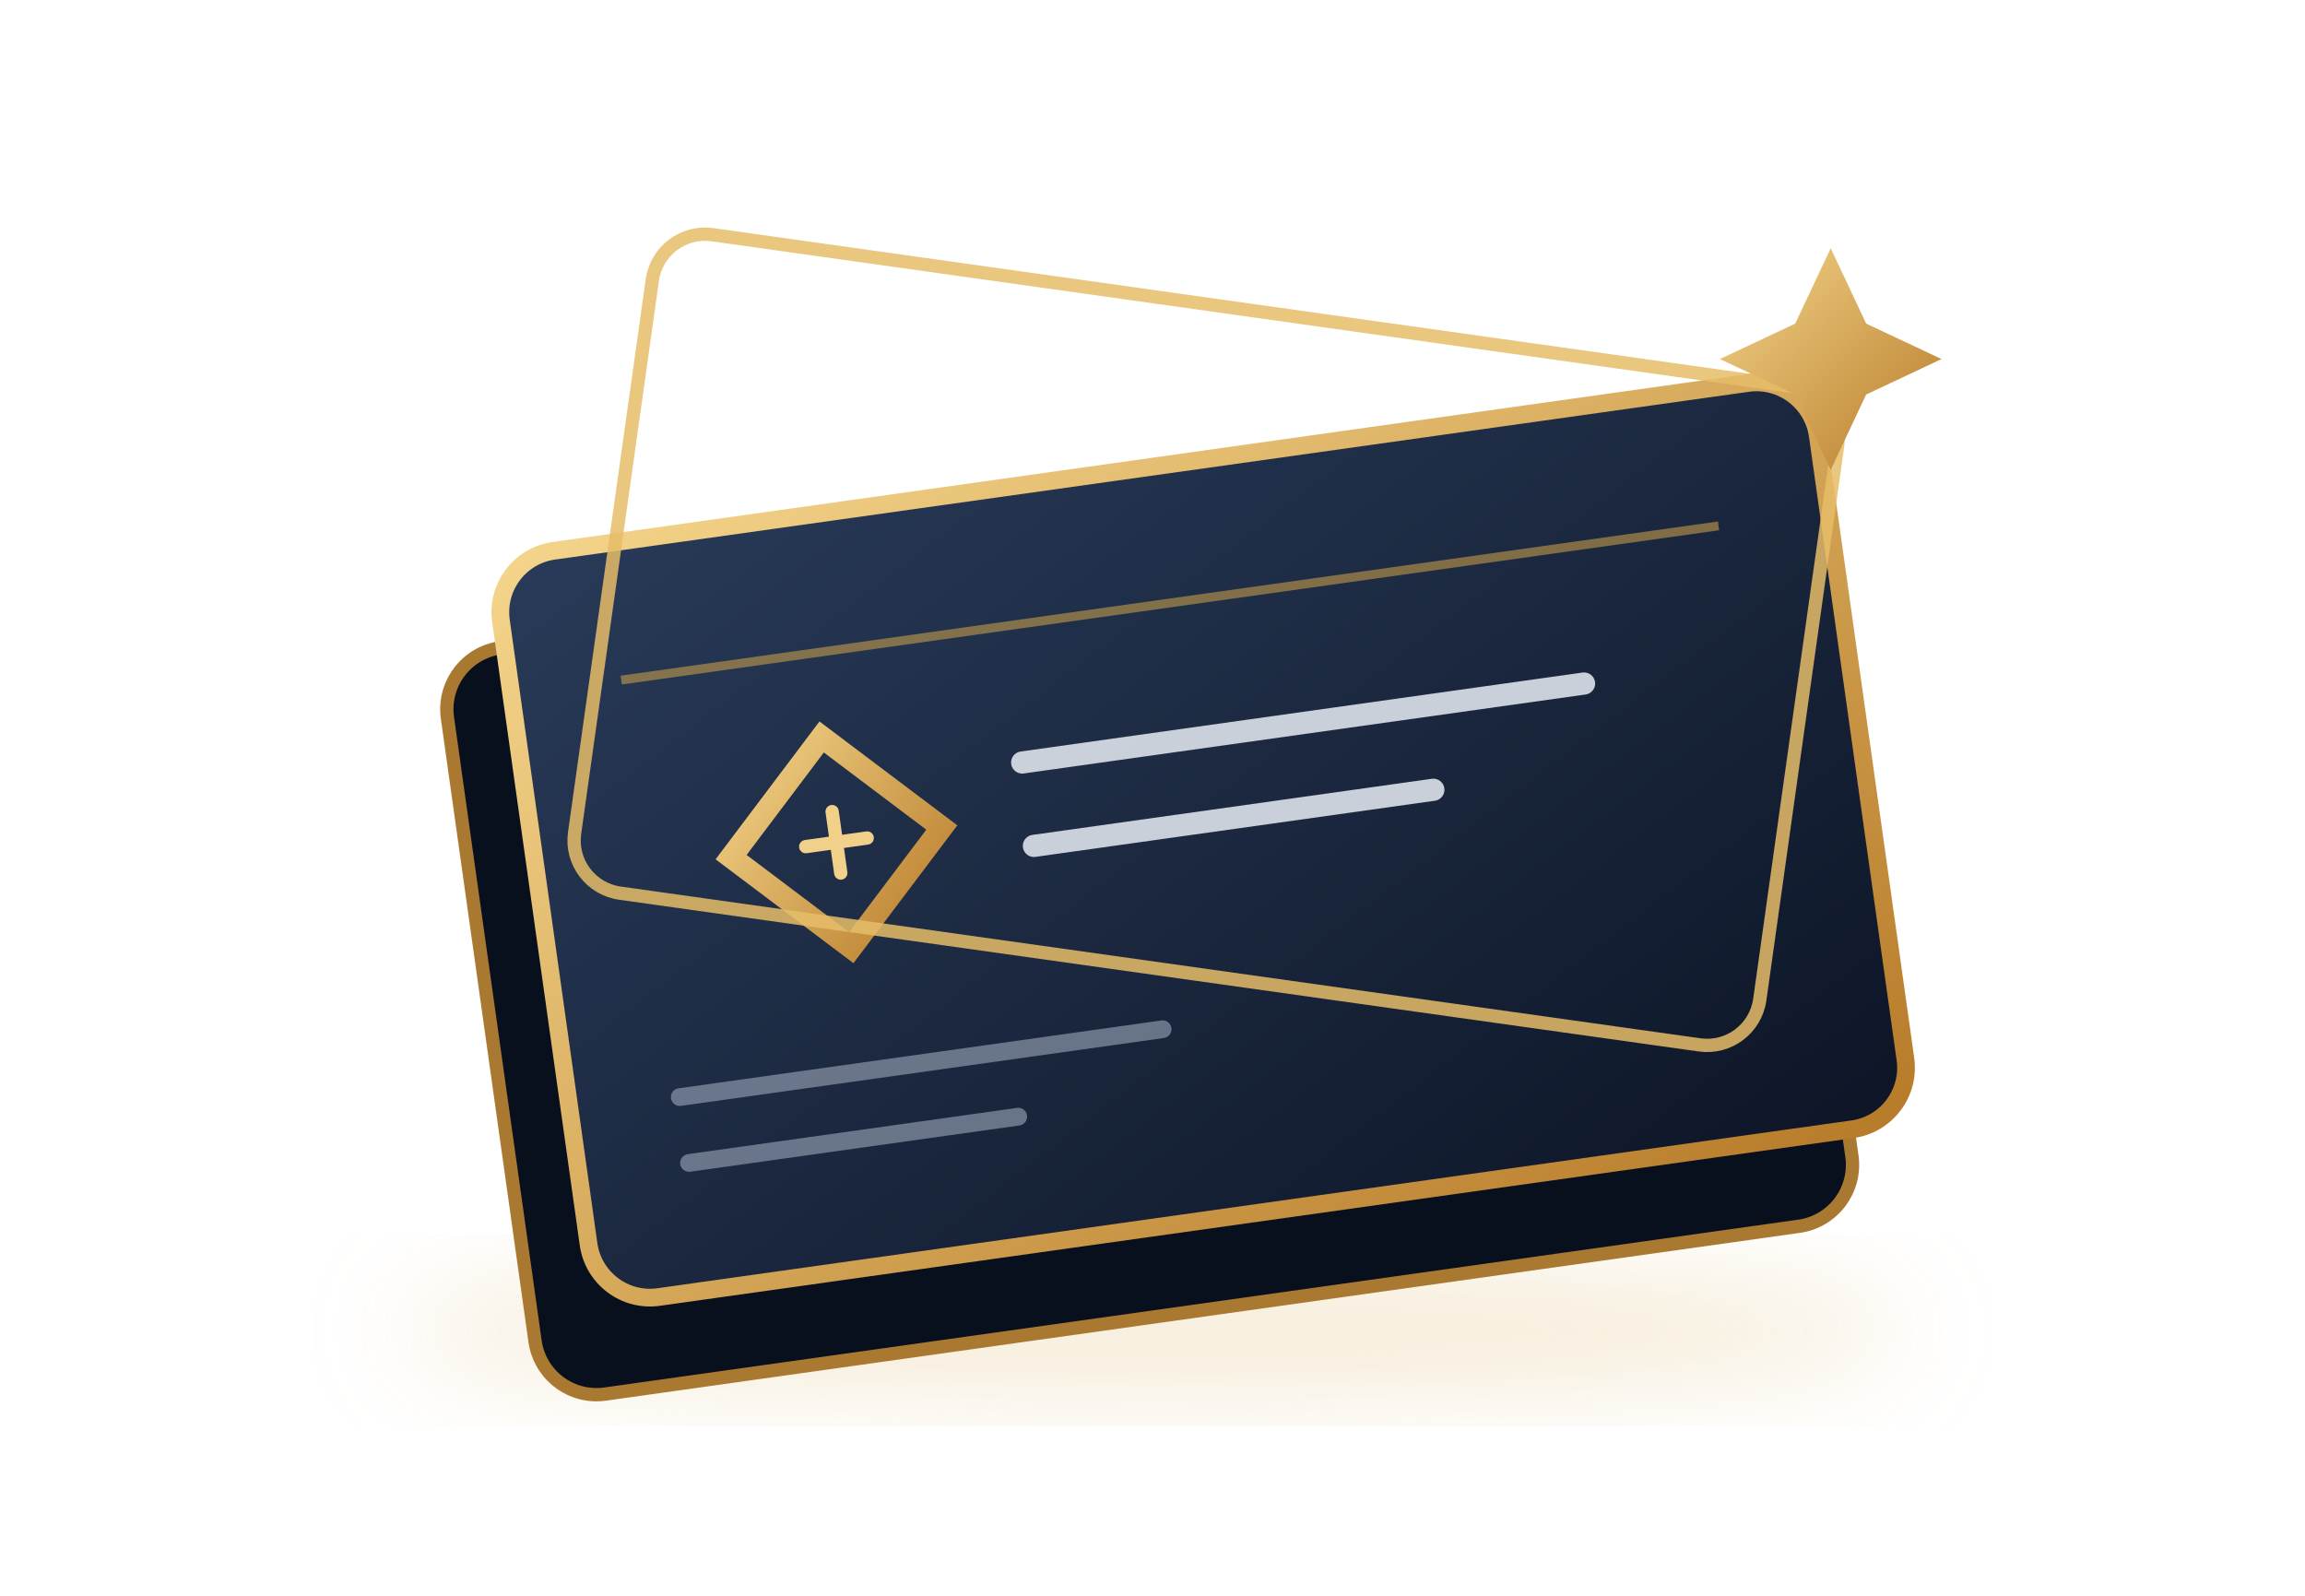
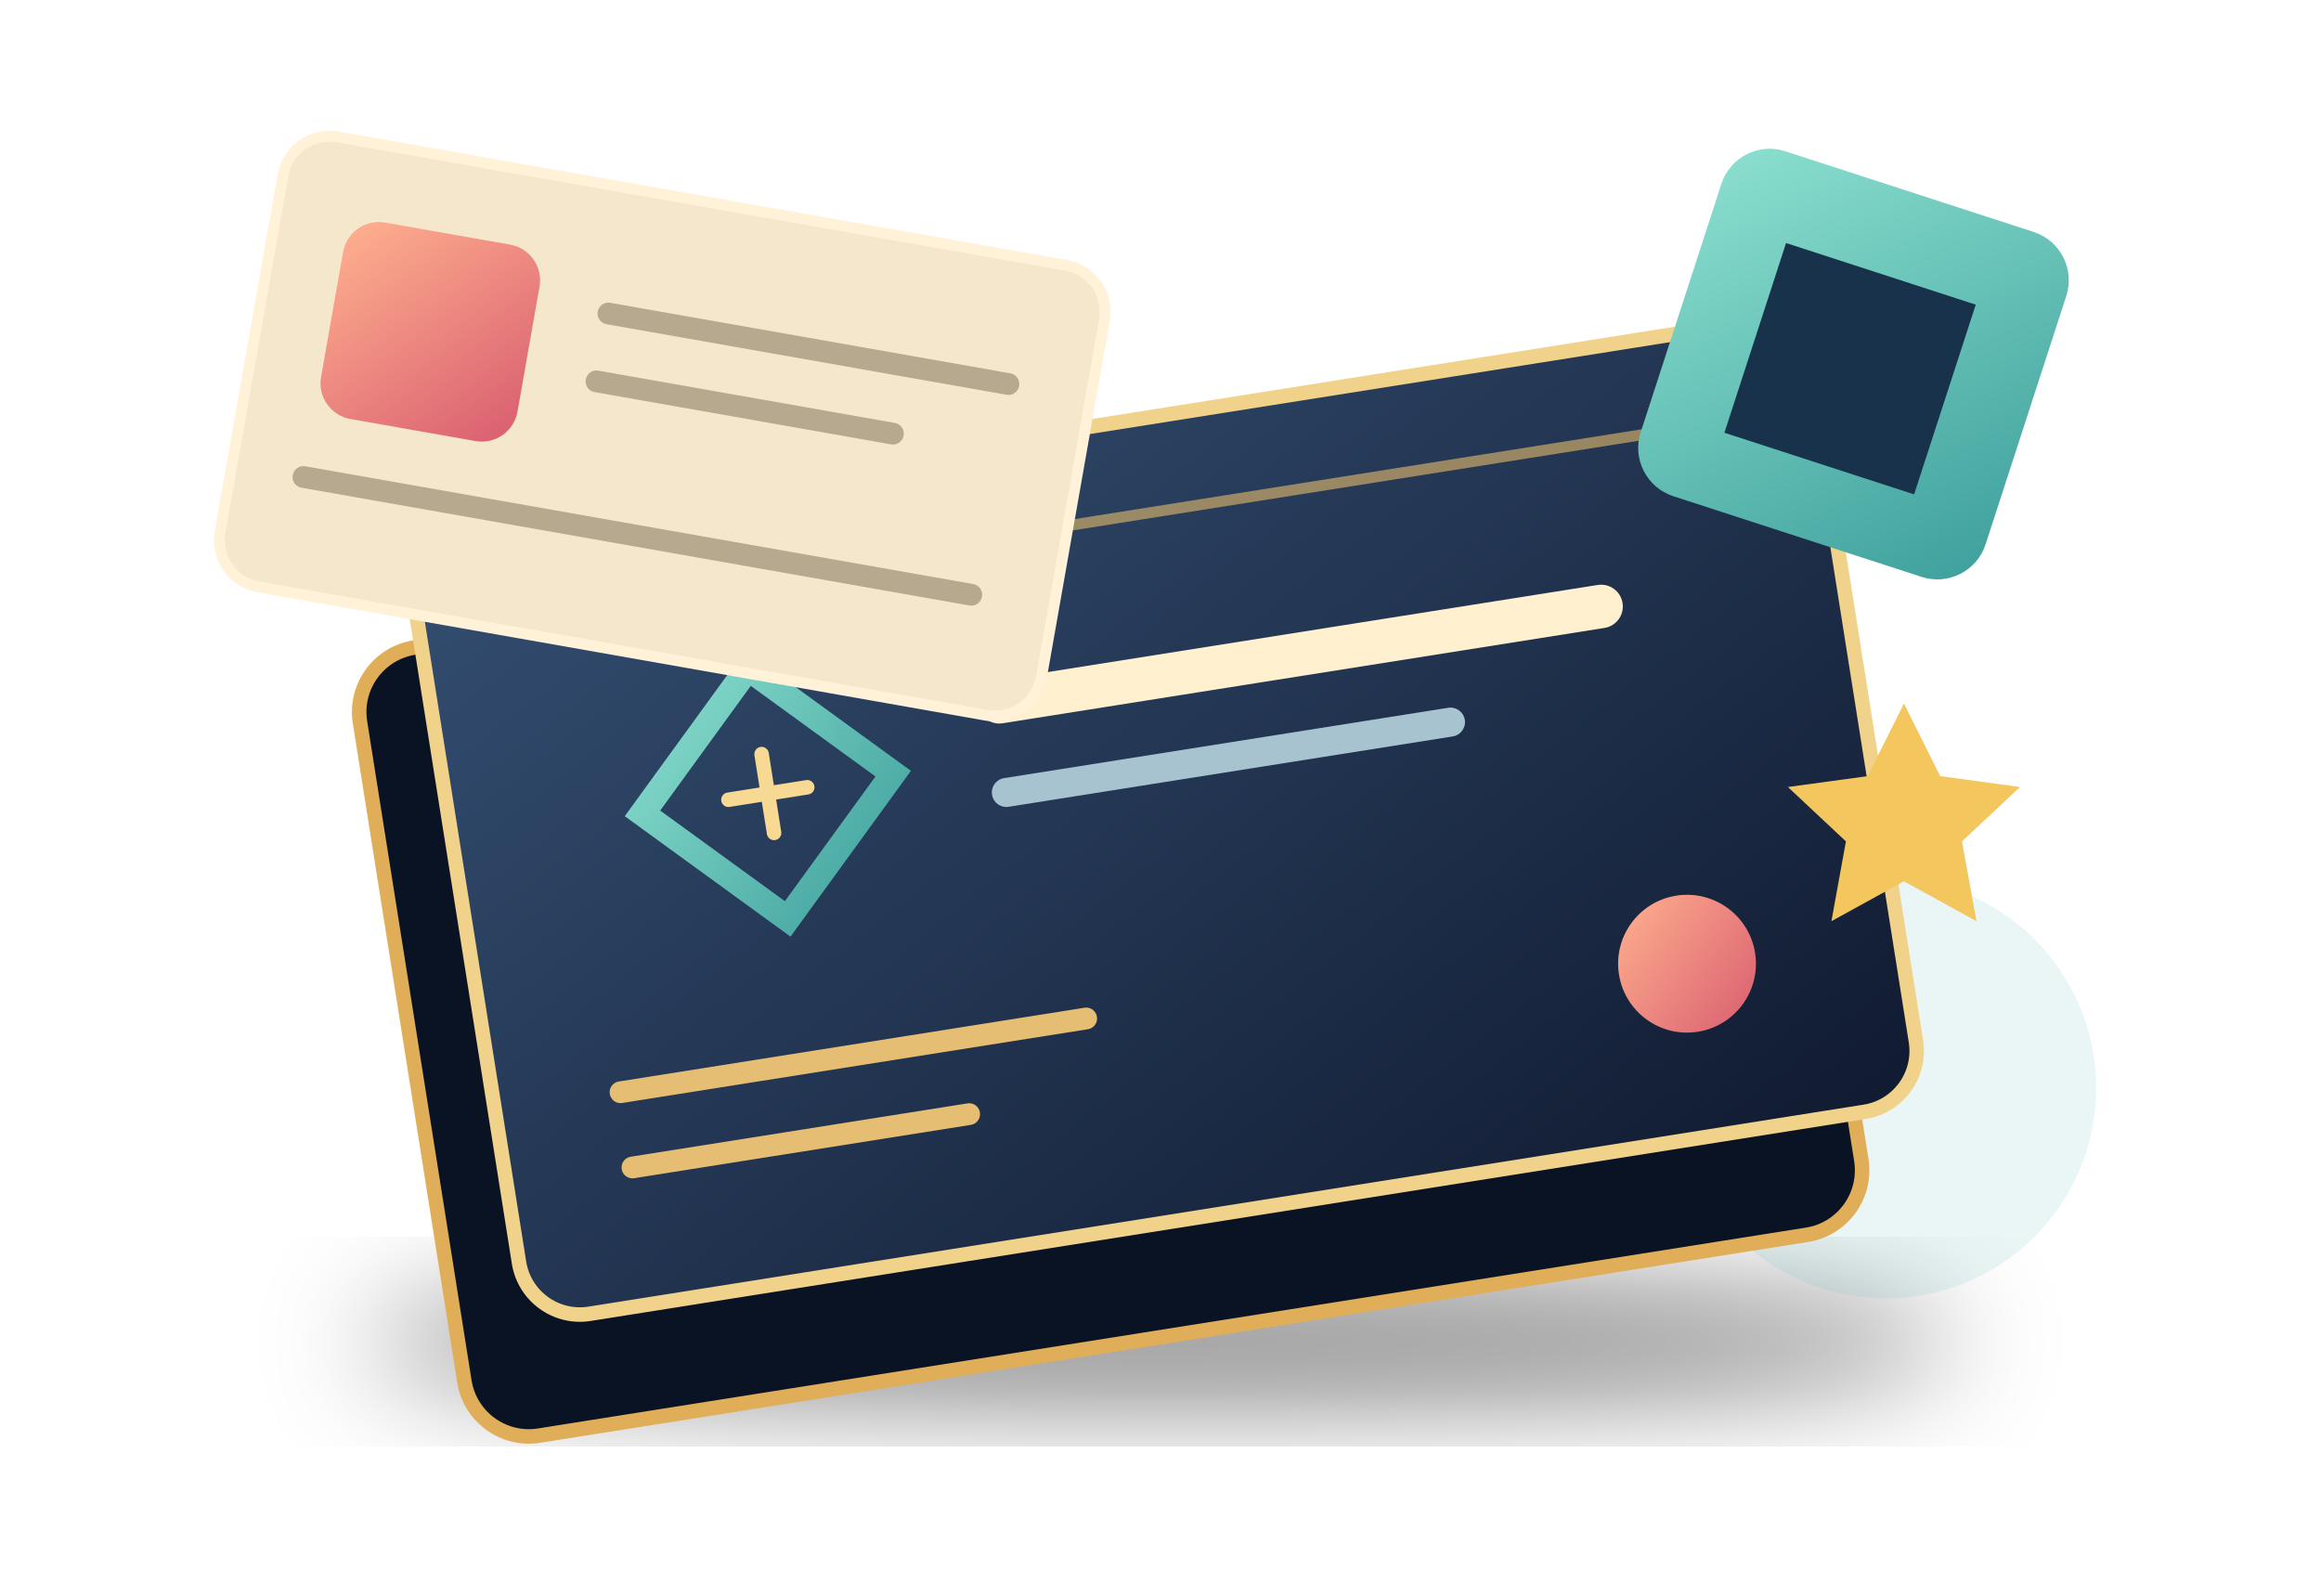
- <svg xmlns="http://www.w3.org/2000/svg" viewBox="0 0 520 360">
+ <svg xmlns="http://www.w3.org/2000/svg" viewBox="0 0 640 440">
  <defs>
-     <linearGradient id="g" x2="1" y2="1">
-       <stop stop-color="#f4d58b" />
-       <stop offset="1" stop-color="#b77b29" />
+     <linearGradient id="navy" x2="1" y2="1">
+       <stop stop-color="#344f72" />
+       <stop offset="1" stop-color="#101a30" />
    </linearGradient>
-     <linearGradient id="c" x2="1" y2="1">
-       <stop stop-color="#293b59" />
-       <stop offset="1" stop-color="#0d1526" />
+     <linearGradient id="teal" x2="1" y2="1">
+       <stop stop-color="#8ce0cf" />
+       <stop offset="1" stop-color="#3d9f9c" />
    </linearGradient>
-     <filter id="s">
-       <feGaussianBlur stdDeviation="12" />
+     <linearGradient id="coral" x2="1" y2="1">
+       <stop stop-color="#ffb18f" />
+       <stop offset="1" stop-color="#d95d70" />
+     </linearGradient>
+     <filter id="shadow">
+       <feGaussianBlur stdDeviation="16" />
    </filter>
  </defs>
-   <ellipse cx="260" cy="300" rx="170" ry="18" fill="#d4a64a" opacity=".2" filter="url(#s)" />
-   <g transform="rotate(-8 260 180)">
-     <rect x="105" y="126" width="300" height="170" rx="14" fill="#080f1d" stroke="#a97931" stroke-width="3" />
-     <rect x="120" y="106" width="300" height="170" rx="14" fill="url(#c)" stroke="url(#g)" stroke-width="4" />
-     <path d="M145 137h250" stroke="#d4a64a" stroke-width="2" opacity=".55" />
-     <path d="M164 180l24-24 24 24-24 24z" fill="none" stroke="url(#g)" stroke-width="5" />
-     <path d="M181 180h14m-7-7v14" stroke="#f1d18a" stroke-width="3" stroke-linecap="round" />
-     <path d="M232 168h128M232 187h91" stroke="#e9edf4" stroke-width="5" stroke-linecap="round" opacity=".85" />
-     <path d="M145 232h110M145 247h75" stroke="#a9b5c7" stroke-width="4" stroke-linecap="round" opacity=".55" />
+   <ellipse cx="320" cy="370" rx="220" ry="24" fill="#000" opacity=".38" filter="url(#shadow)" />
+   <circle cx="120" cy="100" r="46" fill="#e9bd63" opacity=".14" />
+   <circle cx="520" cy="300" r="58" fill="#59bcb4" opacity=".13" />
+   <g transform="rotate(-9 300 220)">
+     <rect x="105" y="150" width="390" height="220" rx="18" fill="#0a1324" stroke="#e0ae58" stroke-width="4" />
+     <rect x="125" y="119" width="390" height="220" rx="17" fill="url(#navy)" stroke="#f1d28b" stroke-width="4" />
+     <path d="M149 145h342" stroke="#e6bd6a" stroke-width="3" opacity=".6" />
+     <path d="M178 205l35-35 35 35-35 35z" fill="none" stroke="url(#teal)" stroke-width="7" />
+     <path d="M202 205h22m-11-11v22" stroke="#f7d993" stroke-width="4" stroke-linecap="round" />
+     <rect x="274" y="184" width="180" height="12" rx="6" fill="#fff0d0" />
+     <rect x="274" y="211" width="132" height="8" rx="4" fill="#a8c3d0" />
+     <path d="M160 280h130M160 301h94" stroke="#e5bd73" stroke-width="6" stroke-linecap="round" />
+     <circle cx="456" cy="291" r="19" fill="url(#coral)" />
  </g>
-   <g transform="rotate(8 260 180)">
-     <rect x="132" y="68" width="270" height="150" rx="12" fill="none" stroke="#e6bd68" stroke-width="3" opacity=".85" />
+   <g transform="rotate(10 180 115)">
+     <rect x="68" y="54" width="230" height="126" rx="13" fill="#f5e7cb" stroke="#fff2d8" stroke-width="3" />
+     <rect x="88" y="75" width="55" height="55" rx="10" fill="url(#coral)" />
+     <path d="M163 89h112M163 108h83M88 148h187" stroke="#b7a98f" stroke-width="6" stroke-linecap="round" />
  </g>
-   <path d="M405 73l8-17 8 17 17 8-17 8-8 17-8-17-17-8z" fill="url(#g)" />
+   <g transform="rotate(18 505 90)">
+     <rect x="464" y="48" width="100" height="100" rx="14" fill="url(#teal)" />
+     <path d="M486 72h55v55h-55zM496 82h12v12h-12zm23 0h12v12h-12zm-23 23h12v12h-12zm23 0h12v12h-12z" fill="#17324a" />
+   </g>
+   <path d="M525 194l10 20 22 3-16 15 4 22-20-11-20 11 4-22-16-15 22-3z" fill="#f3c65e" />
</svg>
